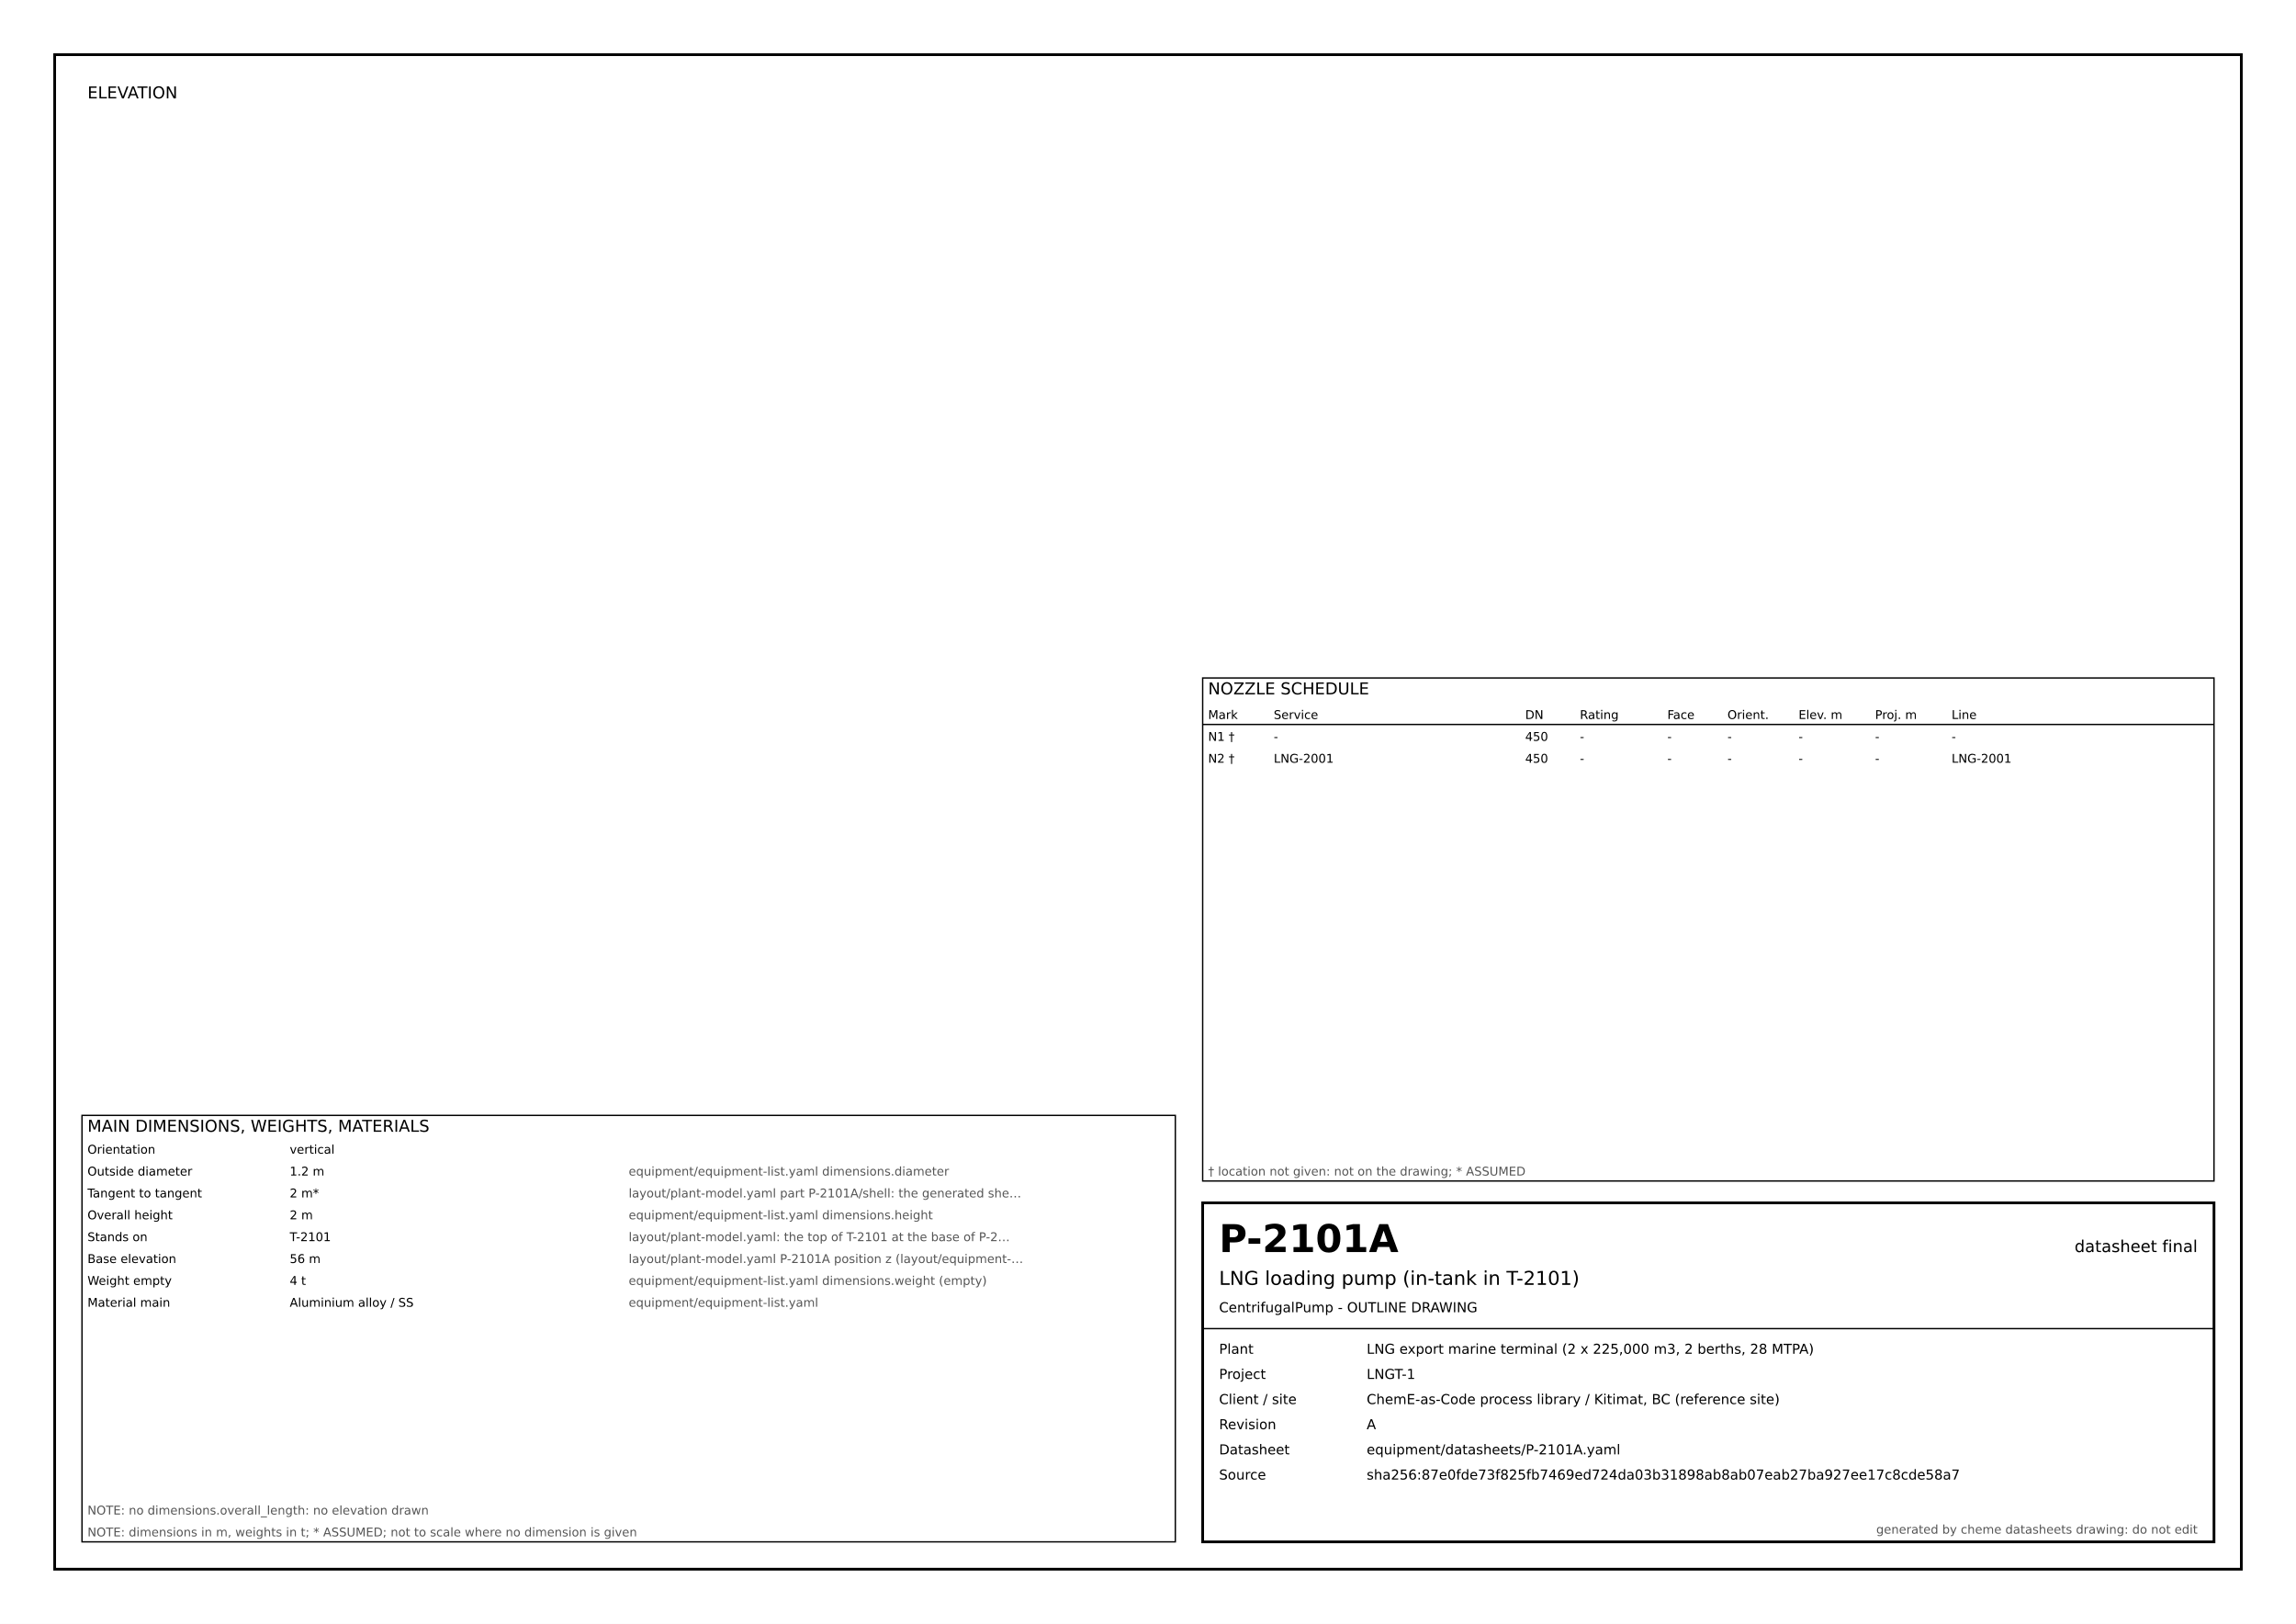
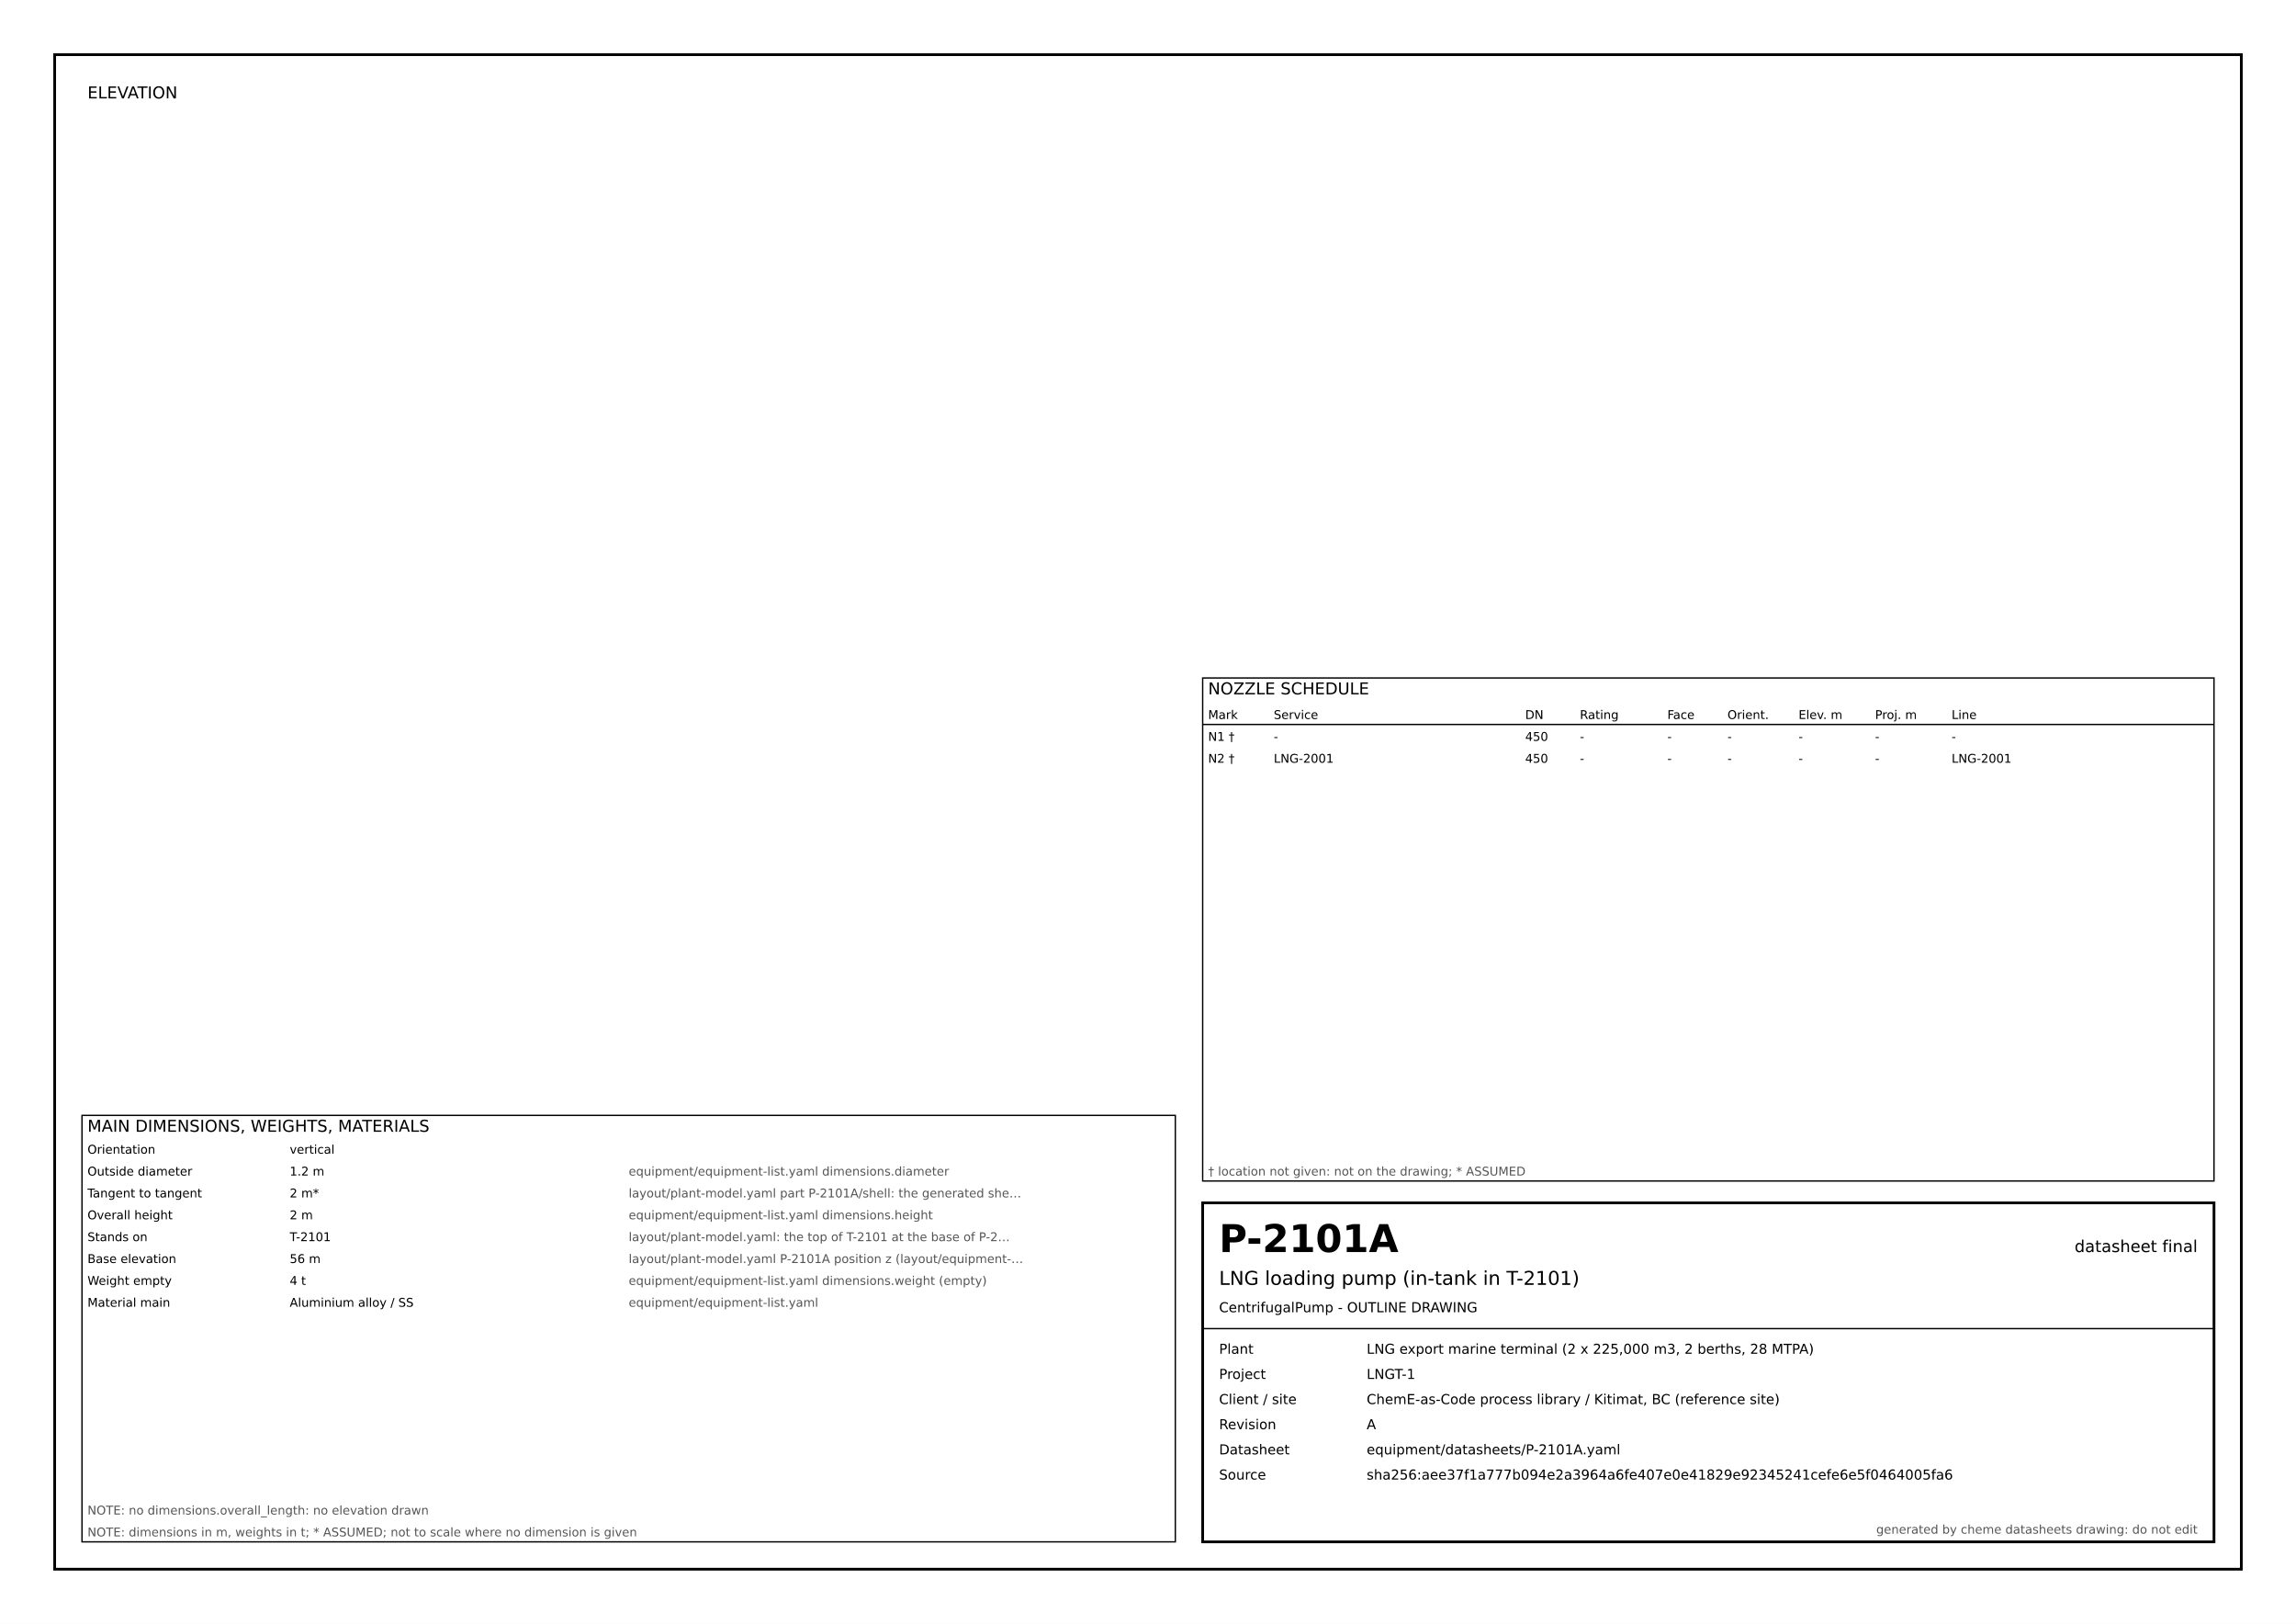
<svg xmlns="http://www.w3.org/2000/svg" width="420mm" height="297mm" viewBox="0 0 420 297">
  <style>
.frame{fill:none;stroke:#000;stroke-width:0.5}
.thin{fill:none;stroke:#000;stroke-width:0.25}
.outline{fill:#fff;stroke:#000;stroke-width:0.5}
.hidden{fill:none;stroke:#000;stroke-width:0.25;stroke-dasharray:1.5 1}
.centre{fill:none;stroke:#555;stroke-width:0.18;stroke-dasharray:4 1 1 1}
.tl{fill:none;stroke:#555;stroke-width:0.18;stroke-dasharray:2 1}
.dim{fill:none;stroke:#1f4e79;stroke-width:0.18}
.nozzle{fill:#fff;stroke:#b71c1c;stroke-width:0.35}
.section{fill:none;stroke:#2e7d32;stroke-width:0.25;stroke-dasharray:2 1}
text{font-family:'DejaVu Sans',Arial,Helvetica,sans-serif;fill:#000}
.t2{font-size:2.2px}.t25{font-size:2.5px}.t3{font-size:3px}.t35{font-size:3.5px}
.t5{font-size:5px;font-weight:bold}.t7{font-size:7px;font-weight:bold}
.dimt{font-size:2.3px;fill:#1f4e79}.nt{font-size:2.3px;fill:#b71c1c}
.note{font-size:2.2px;fill:#555}
.draft{font-size:40px;font-weight:bold;fill:#c62828;fill-opacity:0.12}
</style>
  <rect x="0" y="0" width="420" height="297" fill="#fff" />
  <rect x="10" y="10" width="400" height="277" class="frame" />
  <text x="16" y="18" class="t3" text-anchor="start">ELEVATION</text>
  <text x="221" y="127" class="t3" text-anchor="start">NOZZLE SCHEDULE</text>
  <text x="221" y="131.5" class="t2" text-anchor="start">Mark</text>
  <text x="233" y="131.5" class="t2" text-anchor="start">Service</text>
  <text x="279" y="131.5" class="t2" text-anchor="start">DN</text>
  <text x="289" y="131.5" class="t2" text-anchor="start">Rating</text>
  <text x="305" y="131.5" class="t2" text-anchor="start">Face</text>
  <text x="316" y="131.5" class="t2" text-anchor="start">Orient.</text>
  <text x="329" y="131.5" class="t2" text-anchor="start">Elev. m</text>
  <text x="343" y="131.5" class="t2" text-anchor="start">Proj. m</text>
  <text x="357" y="131.5" class="t2" text-anchor="start">Line</text>
  <line x1="220" y1="132.5" x2="405" y2="132.5" class="thin" />
  <text x="221" y="135.5" class="t2" text-anchor="start">N1 †</text>
  <text x="233" y="135.5" class="t2" text-anchor="start">-</text>
  <text x="279" y="135.5" class="t2" text-anchor="start">450</text>
  <text x="289" y="135.5" class="t2" text-anchor="start">-</text>
  <text x="305" y="135.5" class="t2" text-anchor="start">-</text>
  <text x="316" y="135.5" class="t2" text-anchor="start">-</text>
  <text x="329" y="135.5" class="t2" text-anchor="start">-</text>
  <text x="343" y="135.5" class="t2" text-anchor="start">-</text>
  <text x="357" y="135.5" class="t2" text-anchor="start">-</text>
  <text x="221" y="139.5" class="t2" text-anchor="start">N2 †</text>
  <text x="233" y="139.5" class="t2" text-anchor="start">LNG-2001</text>
  <text x="279" y="139.5" class="t2" text-anchor="start">450</text>
  <text x="289" y="139.5" class="t2" text-anchor="start">-</text>
  <text x="305" y="139.5" class="t2" text-anchor="start">-</text>
  <text x="316" y="139.5" class="t2" text-anchor="start">-</text>
  <text x="329" y="139.5" class="t2" text-anchor="start">-</text>
  <text x="343" y="139.5" class="t2" text-anchor="start">-</text>
  <text x="357" y="139.5" class="t2" text-anchor="start">LNG-2001</text>
  <text x="221" y="215" class="note" text-anchor="start">† location not given: not on the drawing; * ASSUMED</text>
  <rect x="220" y="124" width="185" height="92" class="thin" />
  <text x="16" y="207" class="t3" text-anchor="start">MAIN DIMENSIONS, WEIGHTS, MATERIALS</text>
  <text x="16" y="211" class="t2" text-anchor="start">Orientation</text>
  <text x="53" y="211" class="t2" text-anchor="start">vertical</text>
  <text x="115" y="211" class="note" text-anchor="start" />
  <text x="16" y="215" class="t2" text-anchor="start">Outside diameter</text>
  <text x="53" y="215" class="t2" text-anchor="start">1.2 m</text>
  <text x="115" y="215" class="note" text-anchor="start">equipment/equipment-list.yaml dimensions.diameter</text>
  <text x="16" y="219" class="t2" text-anchor="start">Tangent to tangent</text>
  <text x="53" y="219" class="t2" text-anchor="start">2 m*</text>
  <text x="115" y="219" class="note" text-anchor="start">layout/plant-model.yaml part P-2101A/shell: the generated she…</text>
  <text x="16" y="223" class="t2" text-anchor="start">Overall height</text>
  <text x="53" y="223" class="t2" text-anchor="start">2 m</text>
  <text x="115" y="223" class="note" text-anchor="start">equipment/equipment-list.yaml dimensions.height</text>
  <text x="16" y="227" class="t2" text-anchor="start">Stands on</text>
  <text x="53" y="227" class="t2" text-anchor="start">T-2101</text>
  <text x="115" y="227" class="note" text-anchor="start">layout/plant-model.yaml: the top of T-2101 at the base of P-2…</text>
  <text x="16" y="231" class="t2" text-anchor="start">Base elevation</text>
  <text x="53" y="231" class="t2" text-anchor="start">56 m</text>
  <text x="115" y="231" class="note" text-anchor="start">layout/plant-model.yaml P-2101A position z (layout/equipment-…</text>
  <text x="16" y="235" class="t2" text-anchor="start">Weight empty</text>
  <text x="53" y="235" class="t2" text-anchor="start">4 t</text>
  <text x="115" y="235" class="note" text-anchor="start">equipment/equipment-list.yaml dimensions.weight (empty)</text>
  <text x="16" y="239" class="t2" text-anchor="start">Material main</text>
  <text x="53" y="239" class="t2" text-anchor="start">Aluminium alloy / SS</text>
  <text x="115" y="239" class="note" text-anchor="start">equipment/equipment-list.yaml</text>
  <text x="16" y="277" class="note" text-anchor="start">NOTE: no dimensions.overall_length: no elevation drawn</text>
  <text x="16" y="281" class="note" text-anchor="start">NOTE: dimensions in m, weights in t; * ASSUMED; not to scale where no dimension is given</text>
  <rect x="15" y="204" width="200" height="78" class="thin" />
  <rect x="220" y="220" width="185" height="62" class="frame" />
  <text x="223" y="229" class="t7" text-anchor="start">P-2101A</text>
  <text x="223" y="235" class="t35" text-anchor="start">LNG loading pump (in-tank in T-2101)</text>
  <text x="223" y="240" class="t25" text-anchor="start">CentrifugalPump - OUTLINE DRAWING</text>
  <line x1="220" y1="243" x2="405" y2="243" class="thin" />
  <text x="223" y="247.6" class="t25" text-anchor="start">Plant</text>
  <text x="250" y="247.6" class="t25" text-anchor="start">LNG export marine terminal (2 x 225,000 m3, 2 berths, 28 MTPA)</text>
  <text x="223" y="252.2" class="t25" text-anchor="start">Project</text>
  <text x="250" y="252.2" class="t25" text-anchor="start">LNGT-1</text>
  <text x="223" y="256.8" class="t25" text-anchor="start">Client / site</text>
  <text x="250" y="256.8" class="t25" text-anchor="start">ChemE-as-Code process library / Kitimat, BC (reference site)</text>
  <text x="223" y="261.4" class="t25" text-anchor="start">Revision</text>
  <text x="250" y="261.4" class="t25" text-anchor="start">A</text>
  <text x="223" y="266" class="t25" text-anchor="start">Datasheet</text>
  <text x="250" y="266" class="t25" text-anchor="start">equipment/datasheets/P-2101A.yaml</text>
  <text x="223" y="270.6" class="t25" text-anchor="start">Source</text>
-   <text x="250" y="270.6" class="t25" text-anchor="start">sha256:87e0fde73f825fb7469ed724da03b31898ab8ab07eab27ba927ee17c8cde58a7</text>
+   <text x="250" y="270.6" class="t25" text-anchor="start">sha256:aee37f1a777b094e2a3964a6fe407e0e41829e92345241cefe6e5f0464005fa6</text>
  <text x="402" y="229" class="t3" text-anchor="end">datasheet final</text>
  <text x="402" y="280.5" class="note" text-anchor="end">generated by cheme datasheets drawing: do not edit</text>
</svg>
